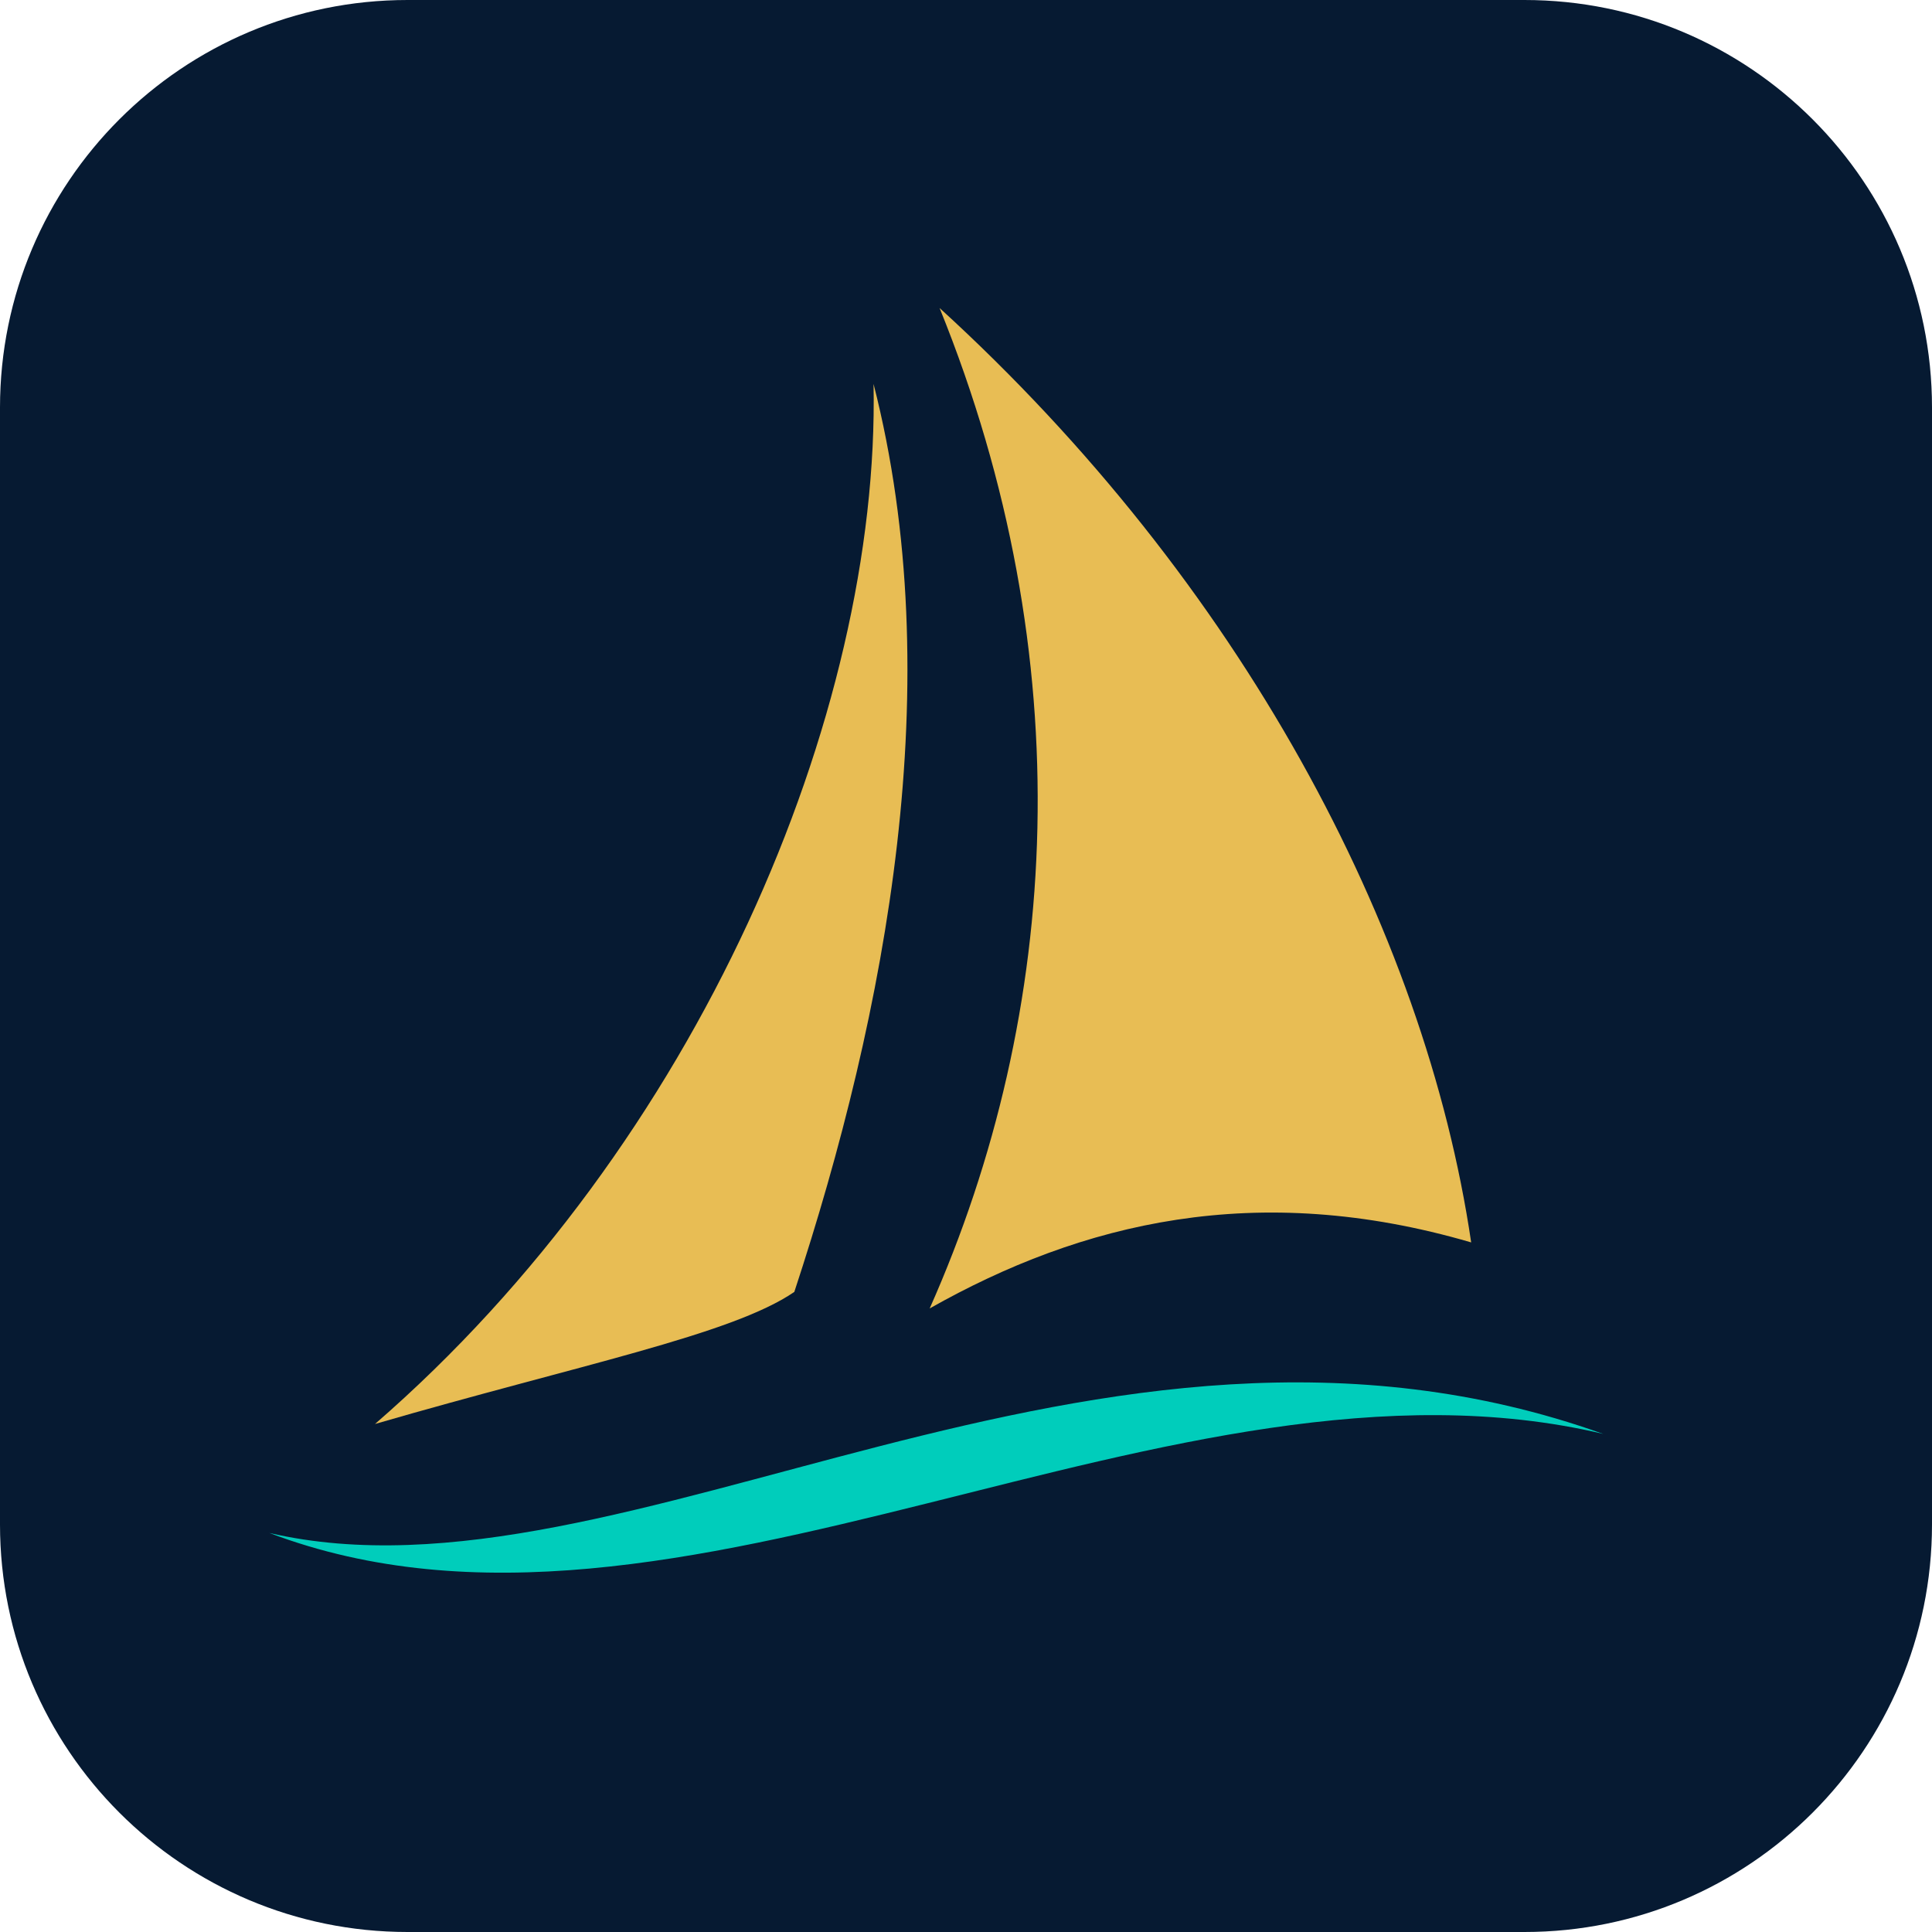
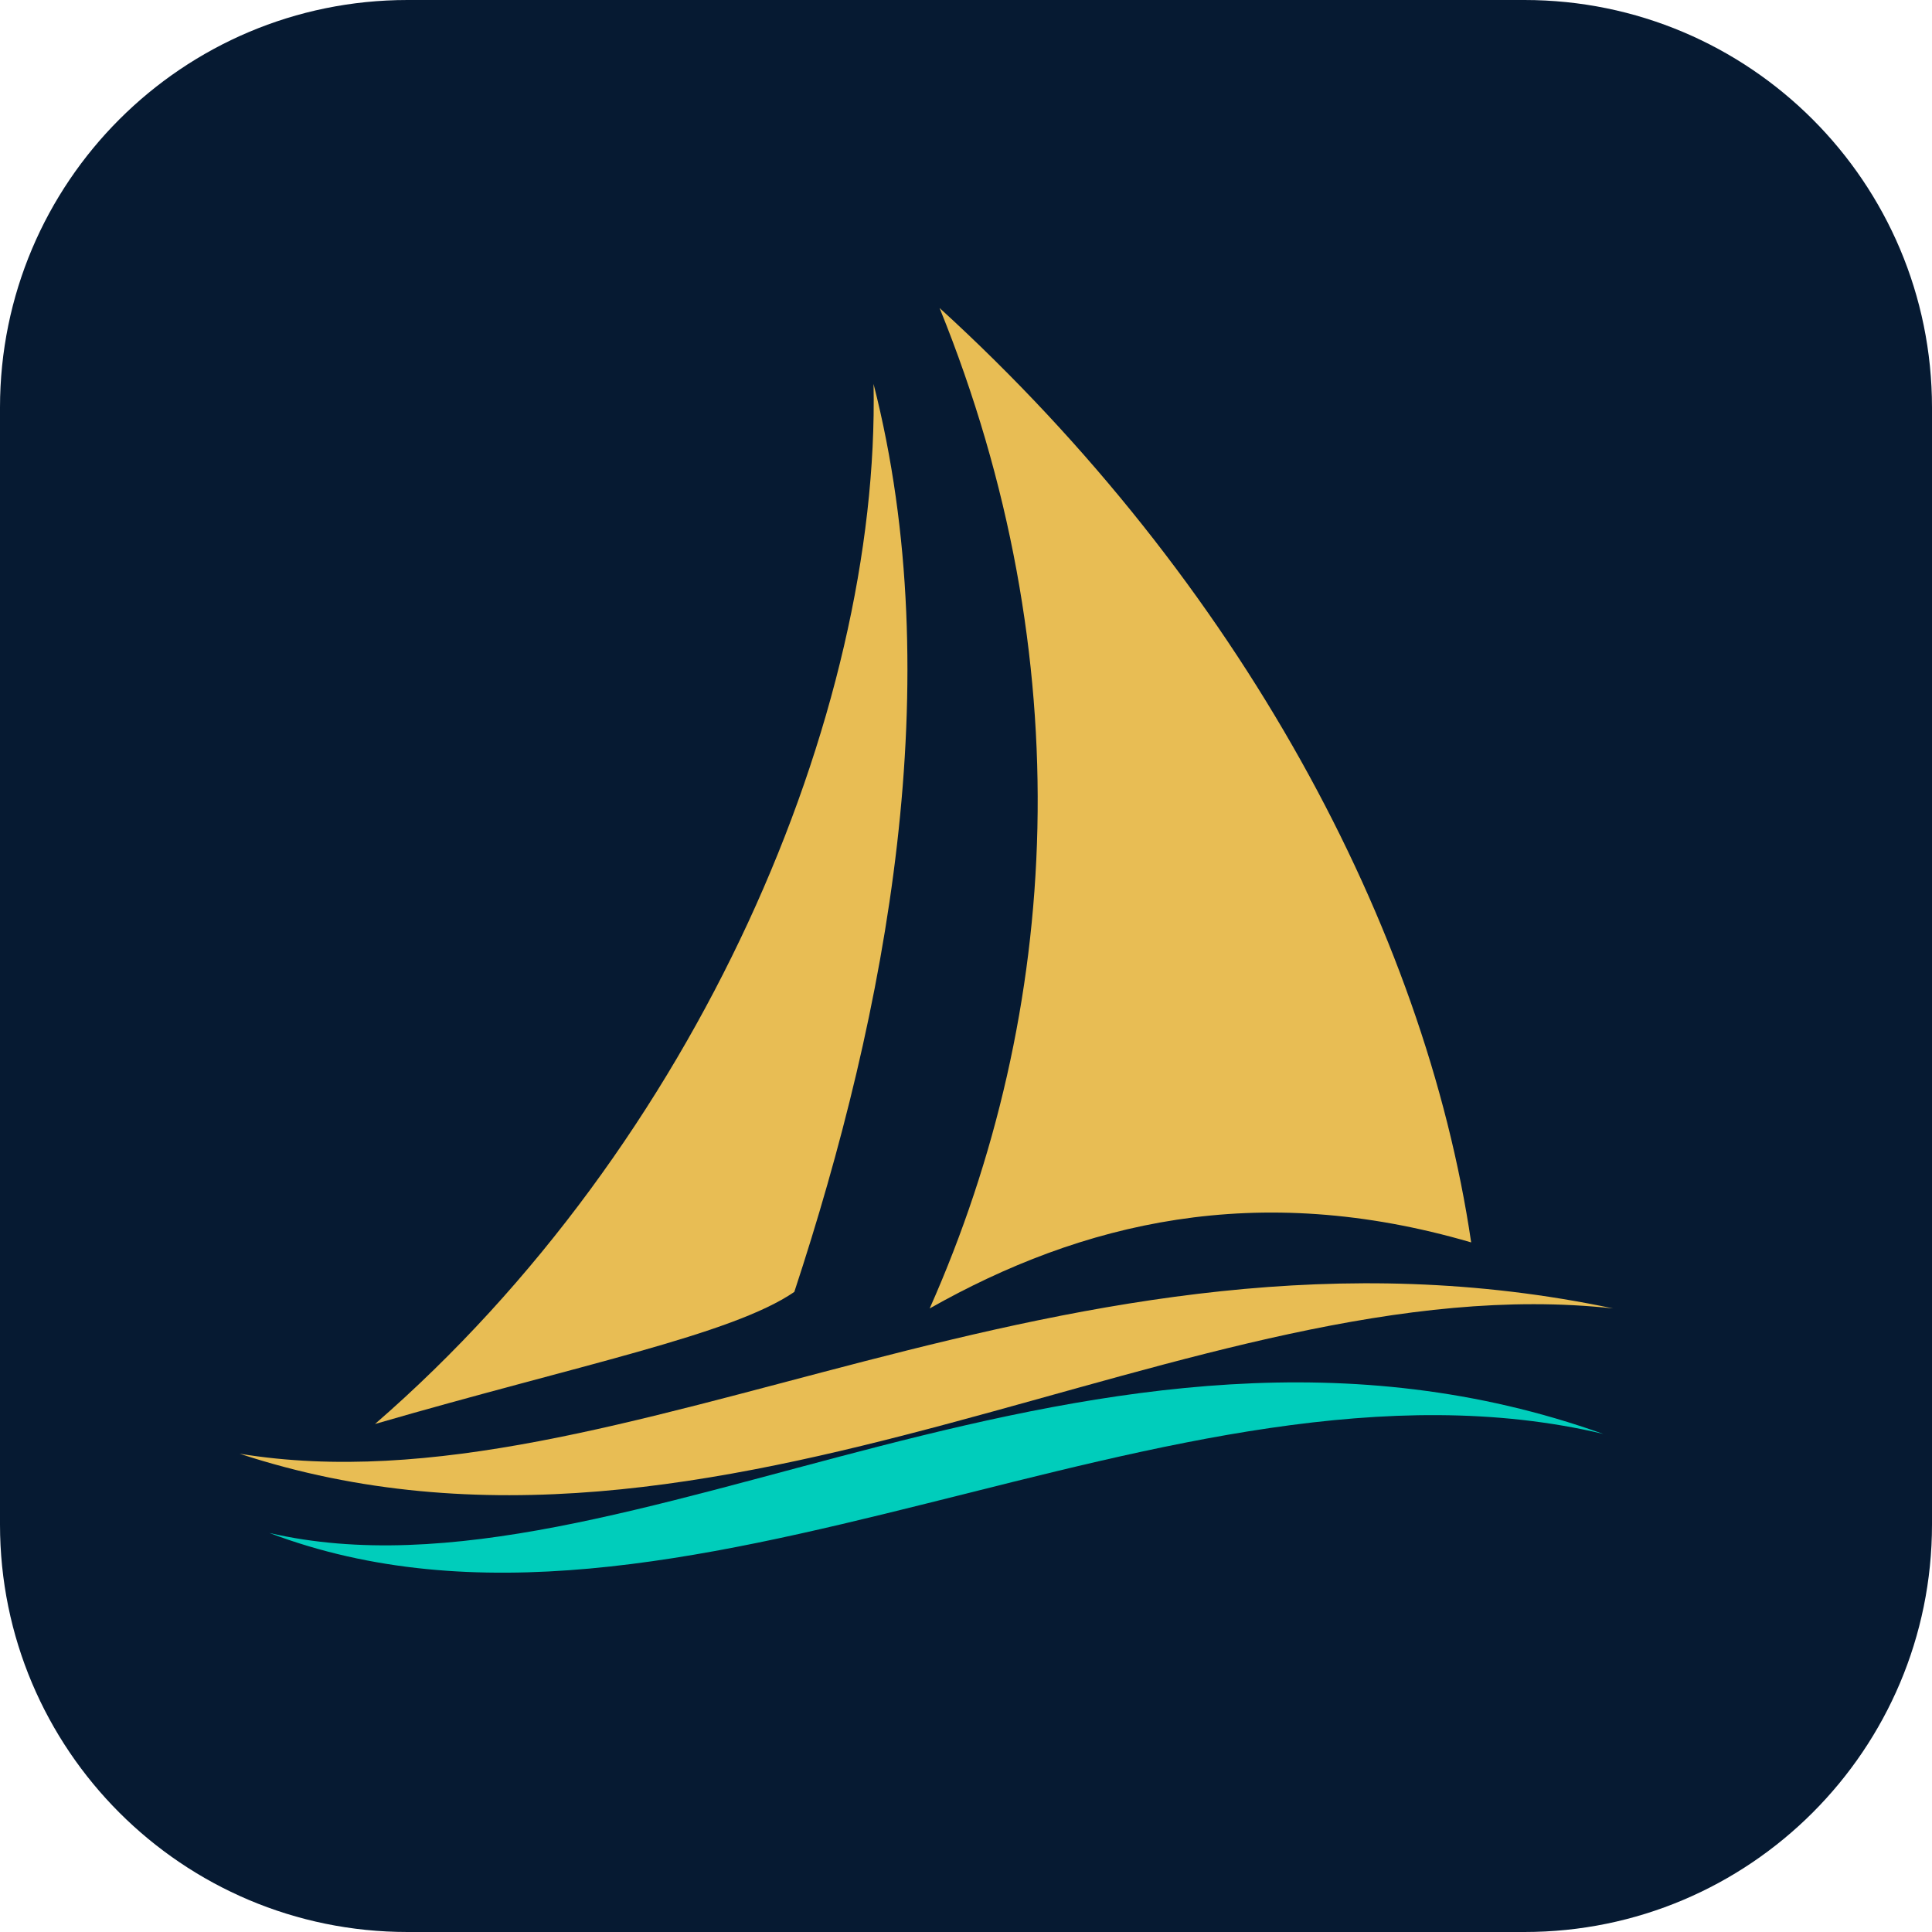
<svg xmlns="http://www.w3.org/2000/svg" width="1024" height="1024" viewBox="0 0 1024 1024" role="img" aria-label="app-icon-dark">
  <rect width="1024" height="1024" rx="216" fill="#061A32" />
  <g transform="translate(64 46) scale(1.75)">
    <path fill="#E8BD54" d="M228 90 C230 190 175 320 77 405 C139 387 185 378 204 365 C232 280 251 180 228 90 Z M248 67 C339 150 395 255 409 350 C344 331 291 344 245 370 C285 280 291 173 248 67 Z" />
+     <path fill="#E8BD54" d="M36 414 C152 433 286 335 452 370 C325 356 182 462 36 414 Z" />
    <path fill="#00CDBB" d="M45 438 C153 463 295 353 449 408 C318 377 169 485 45 438 Z" />
  </g>
</svg>
